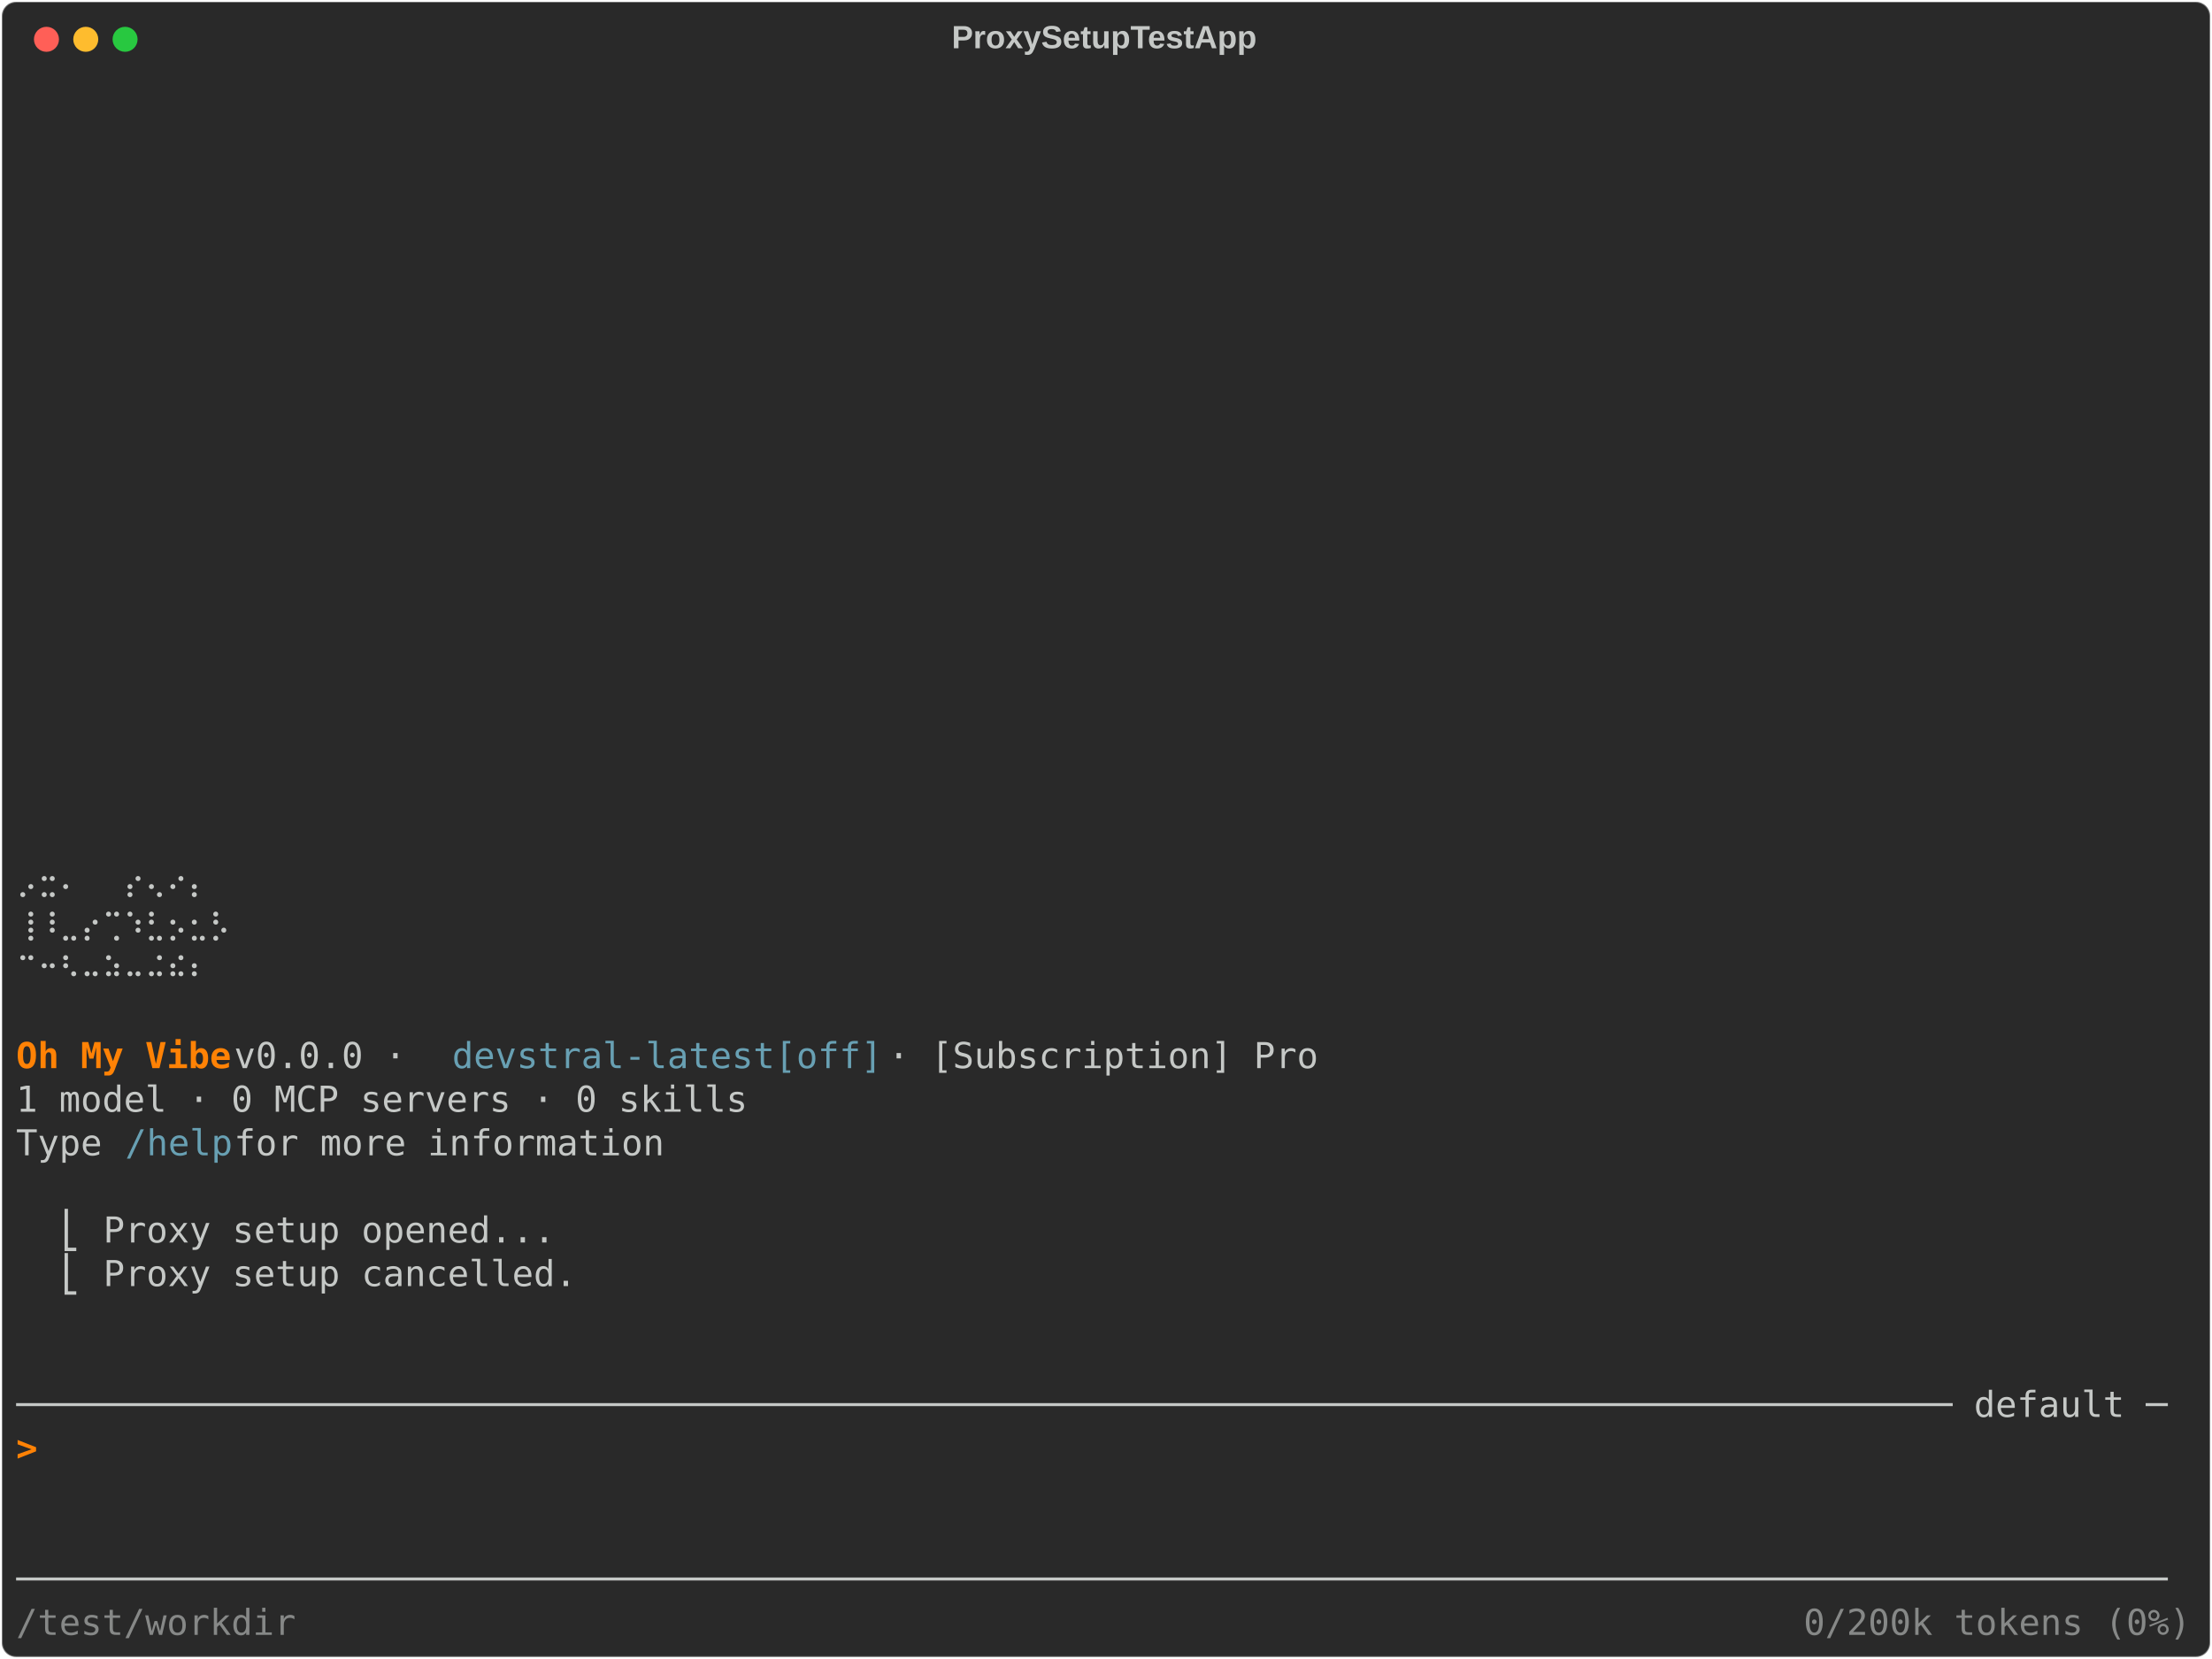
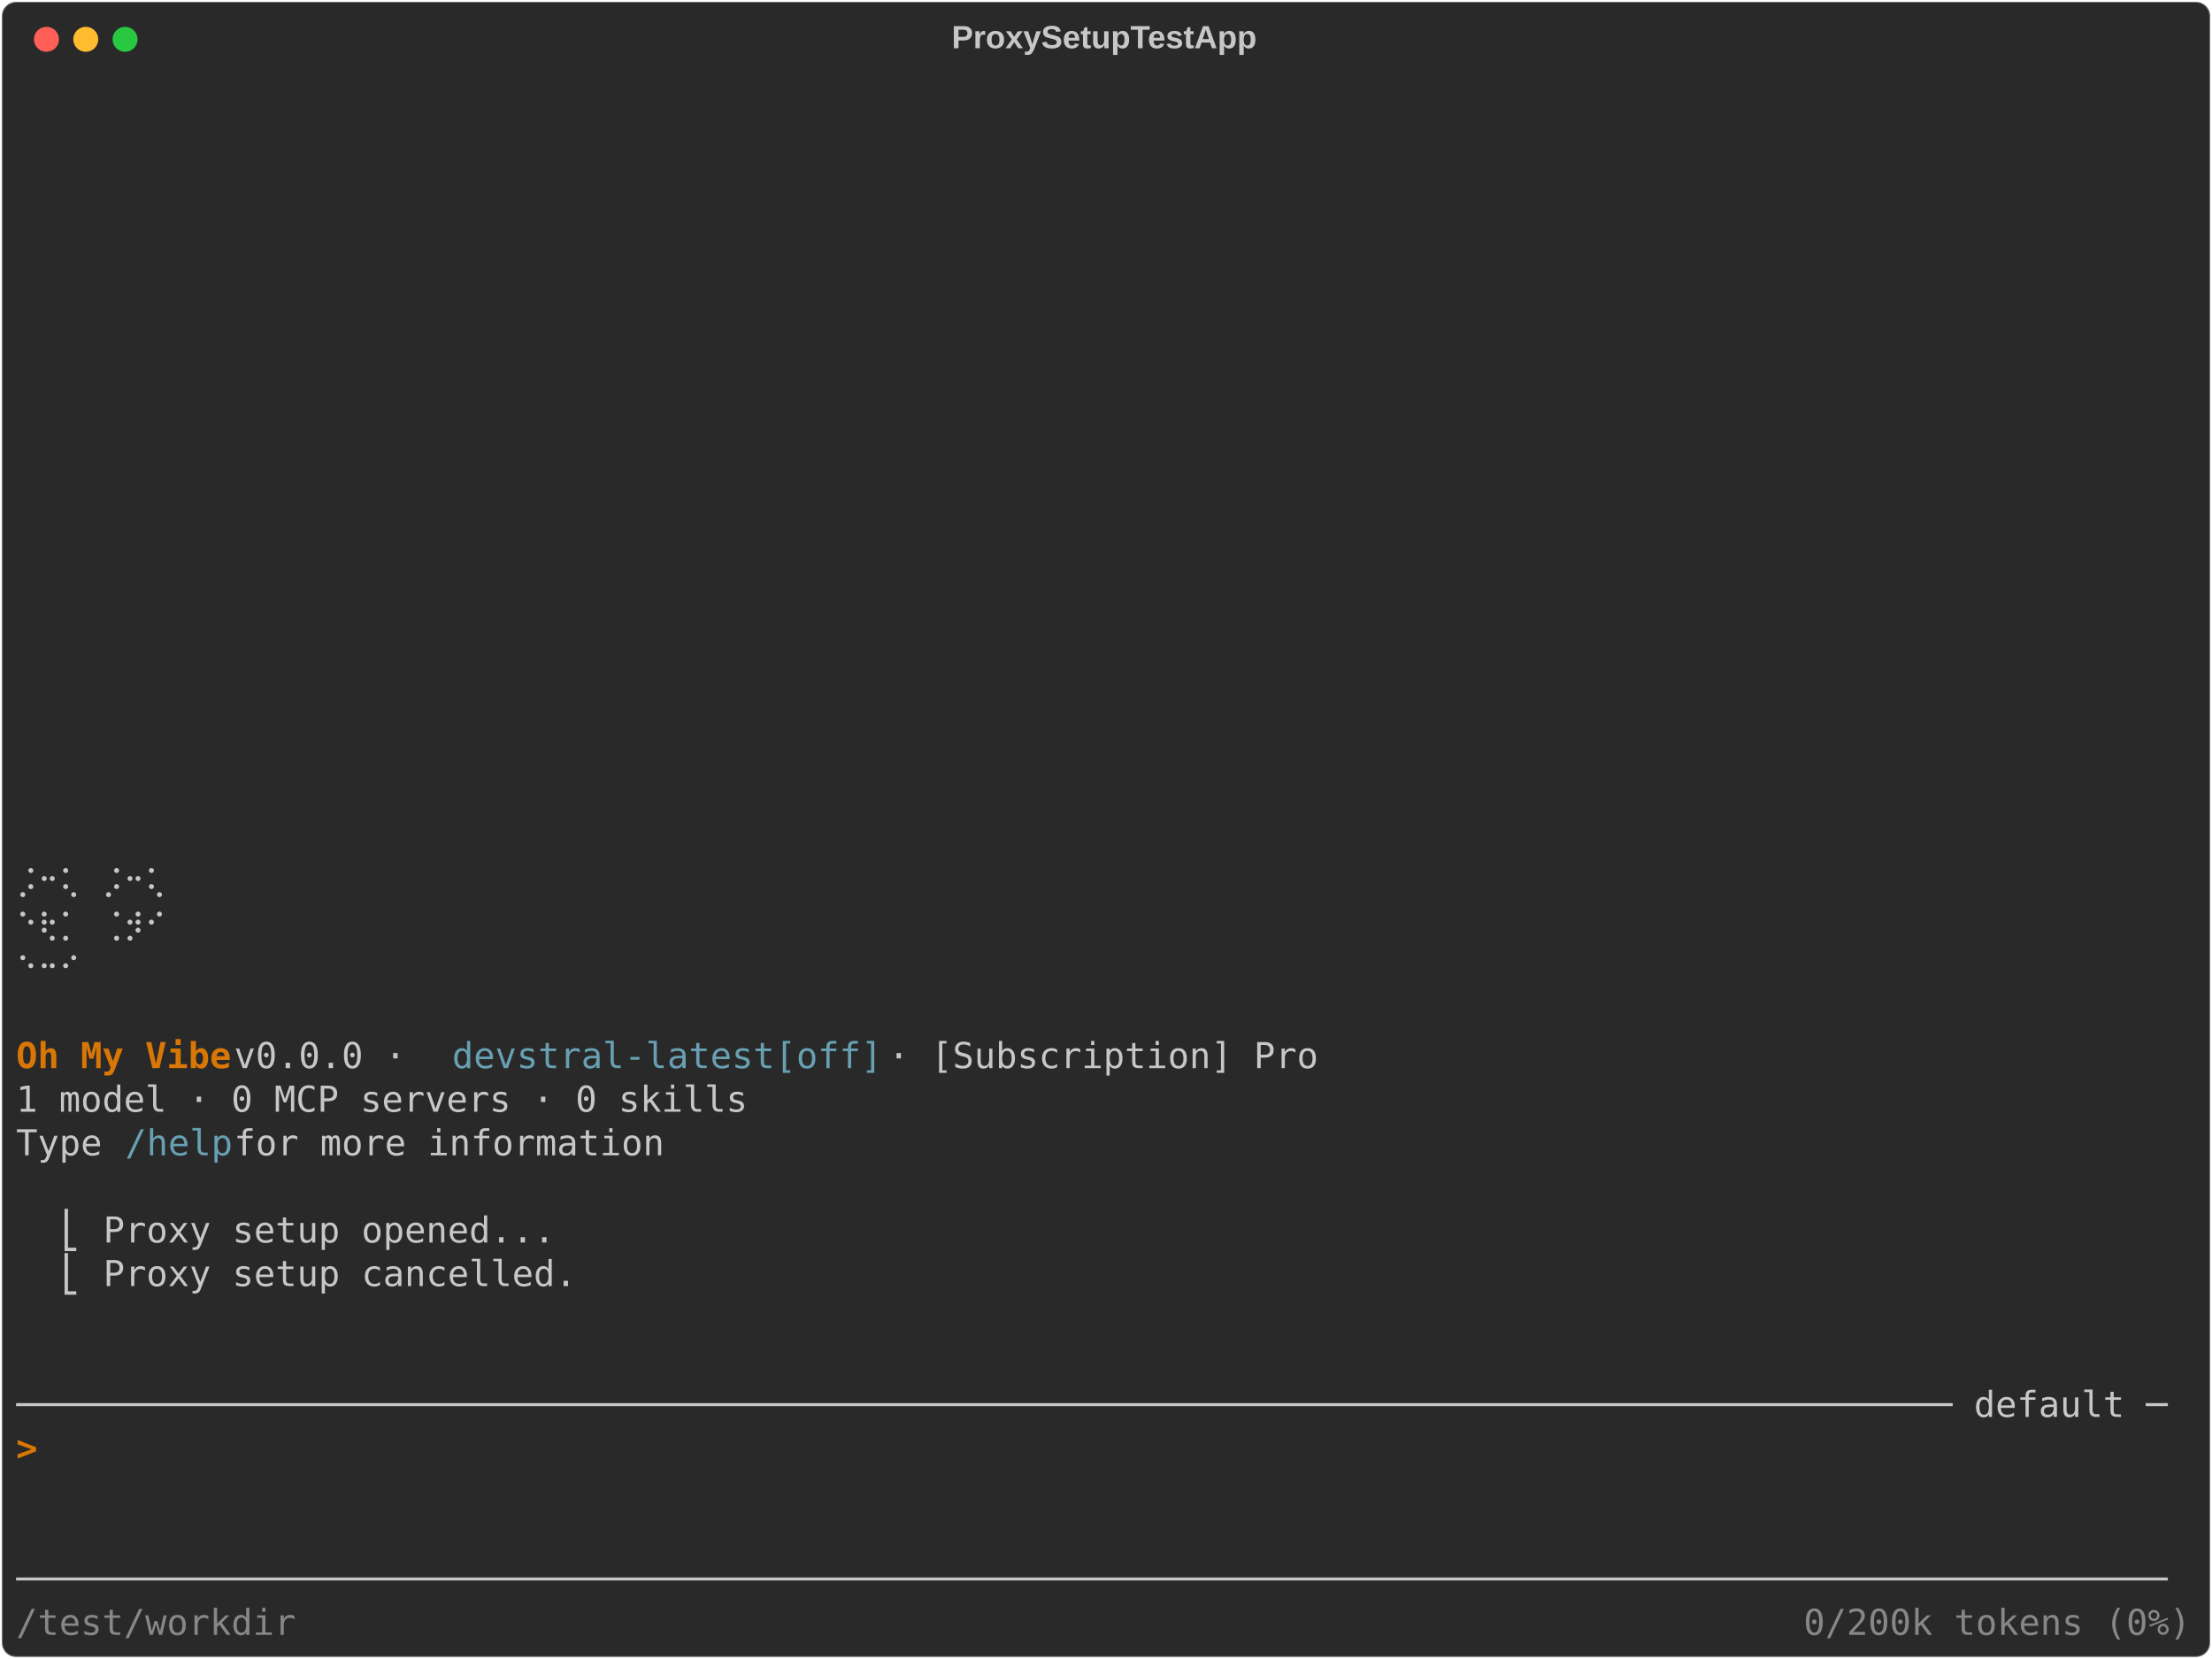
<svg xmlns="http://www.w3.org/2000/svg" class="rich-terminal" viewBox="0 0 1238 928.4">
  <style>

    @font-face {
        font-family: "Fira Code";
        src: local("FiraCode-Regular"),
                url("https://cdnjs.cloudflare.com/ajax/libs/firacode/6.2.0/woff2/FiraCode-Regular.woff2") format("woff2"),
                url("https://cdnjs.cloudflare.com/ajax/libs/firacode/6.2.0/woff/FiraCode-Regular.woff") format("woff");
        font-style: normal;
        font-weight: 400;
    }
    @font-face {
        font-family: "Fira Code";
        src: local("FiraCode-Bold"),
                url("https://cdnjs.cloudflare.com/ajax/libs/firacode/6.2.0/woff2/FiraCode-Bold.woff2") format("woff2"),
                url("https://cdnjs.cloudflare.com/ajax/libs/firacode/6.2.0/woff/FiraCode-Bold.woff") format("woff");
        font-style: bold;
        font-weight: 700;
    }

    .terminal-matrix {
        font-family: Fira Code, monospace;
        font-size: 20px;
        line-height: 24.4px;
        font-variant-east-asian: full-width;
    }

    .terminal-title {
        font-size: 18px;
        font-weight: bold;
        font-family: arial;
    }

    .terminal-r1 { fill: #c5c8c6 }
- .terminal-r2 { fill: #ff8205;font-weight: bold }
+ .terminal-r2 { fill: #d97706;font-weight: bold }
.terminal-r3 { fill: #68a0b3 }
.terminal-r4 { fill: #868887 }
    </style>
  <defs>
    <clipPath id="terminal-clip-terminal">
      <rect x="0" y="0" width="1219.0" height="877.4" />
    </clipPath>
    <clipPath id="terminal-line-0">
      <rect x="0" y="1.5" width="1220" height="24.65" />
    </clipPath>
    <clipPath id="terminal-line-1">
      <rect x="0" y="25.9" width="1220" height="24.65" />
    </clipPath>
    <clipPath id="terminal-line-2">
      <rect x="0" y="50.3" width="1220" height="24.65" />
    </clipPath>
    <clipPath id="terminal-line-3">
      <rect x="0" y="74.7" width="1220" height="24.65" />
    </clipPath>
    <clipPath id="terminal-line-4">
      <rect x="0" y="99.1" width="1220" height="24.65" />
    </clipPath>
    <clipPath id="terminal-line-5">
      <rect x="0" y="123.5" width="1220" height="24.65" />
    </clipPath>
    <clipPath id="terminal-line-6">
      <rect x="0" y="147.9" width="1220" height="24.65" />
    </clipPath>
    <clipPath id="terminal-line-7">
      <rect x="0" y="172.3" width="1220" height="24.65" />
    </clipPath>
    <clipPath id="terminal-line-8">
      <rect x="0" y="196.7" width="1220" height="24.65" />
    </clipPath>
    <clipPath id="terminal-line-9">
      <rect x="0" y="221.1" width="1220" height="24.65" />
    </clipPath>
    <clipPath id="terminal-line-10">
      <rect x="0" y="245.5" width="1220" height="24.65" />
    </clipPath>
    <clipPath id="terminal-line-11">
      <rect x="0" y="269.9" width="1220" height="24.65" />
    </clipPath>
    <clipPath id="terminal-line-12">
      <rect x="0" y="294.3" width="1220" height="24.65" />
    </clipPath>
    <clipPath id="terminal-line-13">
      <rect x="0" y="318.7" width="1220" height="24.65" />
    </clipPath>
    <clipPath id="terminal-line-14">
      <rect x="0" y="343.1" width="1220" height="24.65" />
    </clipPath>
    <clipPath id="terminal-line-15">
      <rect x="0" y="367.5" width="1220" height="24.65" />
    </clipPath>
    <clipPath id="terminal-line-16">
      <rect x="0" y="391.9" width="1220" height="24.65" />
    </clipPath>
    <clipPath id="terminal-line-17">
      <rect x="0" y="416.3" width="1220" height="24.65" />
    </clipPath>
    <clipPath id="terminal-line-18">
      <rect x="0" y="440.7" width="1220" height="24.65" />
    </clipPath>
    <clipPath id="terminal-line-19">
      <rect x="0" y="465.1" width="1220" height="24.65" />
    </clipPath>
    <clipPath id="terminal-line-20">
      <rect x="0" y="489.5" width="1220" height="24.65" />
    </clipPath>
    <clipPath id="terminal-line-21">
      <rect x="0" y="513.9" width="1220" height="24.65" />
    </clipPath>
    <clipPath id="terminal-line-22">
      <rect x="0" y="538.3" width="1220" height="24.65" />
    </clipPath>
    <clipPath id="terminal-line-23">
      <rect x="0" y="562.7" width="1220" height="24.65" />
    </clipPath>
    <clipPath id="terminal-line-24">
      <rect x="0" y="587.1" width="1220" height="24.65" />
    </clipPath>
    <clipPath id="terminal-line-25">
      <rect x="0" y="611.5" width="1220" height="24.65" />
    </clipPath>
    <clipPath id="terminal-line-26">
      <rect x="0" y="635.9" width="1220" height="24.65" />
    </clipPath>
    <clipPath id="terminal-line-27">
      <rect x="0" y="660.3" width="1220" height="24.65" />
    </clipPath>
    <clipPath id="terminal-line-28">
      <rect x="0" y="684.7" width="1220" height="24.65" />
    </clipPath>
    <clipPath id="terminal-line-29">
      <rect x="0" y="709.1" width="1220" height="24.65" />
    </clipPath>
    <clipPath id="terminal-line-30">
      <rect x="0" y="733.5" width="1220" height="24.65" />
    </clipPath>
    <clipPath id="terminal-line-31">
      <rect x="0" y="757.9" width="1220" height="24.65" />
    </clipPath>
    <clipPath id="terminal-line-32">
      <rect x="0" y="782.3" width="1220" height="24.65" />
    </clipPath>
    <clipPath id="terminal-line-33">
      <rect x="0" y="806.7" width="1220" height="24.65" />
    </clipPath>
    <clipPath id="terminal-line-34">
      <rect x="0" y="831.1" width="1220" height="24.65" />
    </clipPath>
  </defs>
  <rect fill="#292929" stroke="rgba(255,255,255,0.35)" stroke-width="1" x="1" y="1" width="1236" height="926.4" rx="8" />
  <text class="terminal-title" fill="#c5c8c6" text-anchor="middle" x="618" y="27">ProxySetupTestApp</text>
  <g transform="translate(26,22)">
    <circle cx="0" cy="0" r="7" fill="#ff5f57" />
    <circle cx="22" cy="0" r="7" fill="#febc2e" />
    <circle cx="44" cy="0" r="7" fill="#28c840" />
  </g>
  <g transform="translate(9, 41)" clip-path="url(#terminal-clip-terminal)">
    <g class="terminal-matrix">
      <text class="terminal-r1" x="1220" y="20" textLength="12.2" clip-path="url(#terminal-line-0)">
</text>
      <text class="terminal-r1" x="1220" y="44.4" textLength="12.2" clip-path="url(#terminal-line-1)">
</text>
      <text class="terminal-r1" x="1220" y="68.8" textLength="12.2" clip-path="url(#terminal-line-2)">
</text>
      <text class="terminal-r1" x="1220" y="93.2" textLength="12.2" clip-path="url(#terminal-line-3)">
</text>
      <text class="terminal-r1" x="1220" y="117.6" textLength="12.2" clip-path="url(#terminal-line-4)">
</text>
      <text class="terminal-r1" x="1220" y="142" textLength="12.2" clip-path="url(#terminal-line-5)">
</text>
      <text class="terminal-r1" x="1220" y="166.4" textLength="12.2" clip-path="url(#terminal-line-6)">
</text>
      <text class="terminal-r1" x="1220" y="190.8" textLength="12.2" clip-path="url(#terminal-line-7)">
</text>
      <text class="terminal-r1" x="1220" y="215.2" textLength="12.2" clip-path="url(#terminal-line-8)">
</text>
      <text class="terminal-r1" x="1220" y="239.6" textLength="12.2" clip-path="url(#terminal-line-9)">
</text>
      <text class="terminal-r1" x="1220" y="264" textLength="12.2" clip-path="url(#terminal-line-10)">
</text>
      <text class="terminal-r1" x="1220" y="288.4" textLength="12.2" clip-path="url(#terminal-line-11)">
</text>
      <text class="terminal-r1" x="1220" y="312.8" textLength="12.2" clip-path="url(#terminal-line-12)">
</text>
      <text class="terminal-r1" x="1220" y="337.2" textLength="12.2" clip-path="url(#terminal-line-13)">
</text>
      <text class="terminal-r1" x="1220" y="361.6" textLength="12.2" clip-path="url(#terminal-line-14)">
</text>
      <text class="terminal-r1" x="1220" y="386" textLength="12.2" clip-path="url(#terminal-line-15)">
</text>
      <text class="terminal-r1" x="1220" y="410.4" textLength="12.2" clip-path="url(#terminal-line-16)">
</text>
      <text class="terminal-r1" x="1220" y="434.8" textLength="12.2" clip-path="url(#terminal-line-17)">
</text>
-       <text class="terminal-r1" x="0" y="459.2" textLength="134.2" clip-path="url(#terminal-line-18)">  ⡠⣒⠄  ⡔⢄⠔⡄</text>
+       <text class="terminal-r1" x="0" y="459.2" textLength="134.2" clip-path="url(#terminal-line-18)">  ⡨⠒⢅ ⡨⠒⢅  </text>
      <text class="terminal-r1" x="1220" y="459.2" textLength="12.2" clip-path="url(#terminal-line-18)">
</text>
-       <text class="terminal-r1" x="0" y="483.6" textLength="134.2" clip-path="url(#terminal-line-19)"> ⢸⠸⣀⡔⢉⠱⣃⡢⣂⡣</text>
+       <text class="terminal-r1" x="0" y="483.6" textLength="134.2" clip-path="url(#terminal-line-19)">  ⠑⢗⡁ ⢈⡺⠊  </text>
      <text class="terminal-r1" x="1220" y="483.6" textLength="12.2" clip-path="url(#terminal-line-19)">
</text>
-       <text class="terminal-r1" x="0" y="508" textLength="134.2" clip-path="url(#terminal-line-20)">  ⠉⠒⠣⠤⠵⠤⠬⠮⠆</text>
+       <text class="terminal-r1" x="0" y="508" textLength="134.2" clip-path="url(#terminal-line-20)">    ⠑⠒⠊    </text>
      <text class="terminal-r1" x="1220" y="508" textLength="12.2" clip-path="url(#terminal-line-20)">
</text>
      <text class="terminal-r1" x="1220" y="532.4" textLength="12.2" clip-path="url(#terminal-line-21)">
</text>
      <text class="terminal-r2" x="0" y="556.8" textLength="122" clip-path="url(#terminal-line-22)">Oh My Vibe</text>
      <text class="terminal-r1" x="122" y="556.8" textLength="122" clip-path="url(#terminal-line-22)"> v0.0.0 · </text>
      <text class="terminal-r3" x="244" y="556.8" textLength="244" clip-path="url(#terminal-line-22)">devstral-latest[off]</text>
      <text class="terminal-r1" x="488" y="556.8" textLength="256.2" clip-path="url(#terminal-line-22)"> · [Subscription] Pro</text>
      <text class="terminal-r1" x="1220" y="556.8" textLength="12.2" clip-path="url(#terminal-line-22)">
</text>
      <text class="terminal-r1" x="0" y="581.2" textLength="414.8" clip-path="url(#terminal-line-23)">1 model · 0 MCP servers · 0 skills</text>
      <text class="terminal-r1" x="1220" y="581.2" textLength="12.2" clip-path="url(#terminal-line-23)">
</text>
      <text class="terminal-r1" x="0" y="605.6" textLength="61" clip-path="url(#terminal-line-24)">Type </text>
      <text class="terminal-r3" x="61" y="605.6" textLength="61" clip-path="url(#terminal-line-24)">/help</text>
      <text class="terminal-r1" x="122" y="605.6" textLength="256.2" clip-path="url(#terminal-line-24)"> for more information</text>
      <text class="terminal-r1" x="1220" y="605.6" textLength="12.2" clip-path="url(#terminal-line-24)">
</text>
      <text class="terminal-r1" x="1220" y="630" textLength="12.2" clip-path="url(#terminal-line-25)">
</text>
      <text class="terminal-r1" x="24.4" y="654.4" textLength="12.2" clip-path="url(#terminal-line-26)">⎣</text>
      <text class="terminal-r1" x="48.8" y="654.4" textLength="256.2" clip-path="url(#terminal-line-26)">Proxy setup opened...</text>
      <text class="terminal-r1" x="1220" y="654.4" textLength="12.2" clip-path="url(#terminal-line-26)">
</text>
      <text class="terminal-r1" x="24.4" y="678.8" textLength="12.2" clip-path="url(#terminal-line-27)">⎣</text>
      <text class="terminal-r1" x="48.8" y="678.8" textLength="268.4" clip-path="url(#terminal-line-27)">Proxy setup cancelled.</text>
      <text class="terminal-r1" x="1220" y="678.8" textLength="12.2" clip-path="url(#terminal-line-27)">
</text>
      <text class="terminal-r1" x="1220" y="703.2" textLength="12.2" clip-path="url(#terminal-line-28)">
</text>
      <text class="terminal-r1" x="1220" y="727.6" textLength="12.2" clip-path="url(#terminal-line-29)">
</text>
      <text class="terminal-r1" x="0" y="752" textLength="1220" clip-path="url(#terminal-line-30)">────────────────────────────────────────────────────────────────────────────────────────── default ─</text>
      <text class="terminal-r1" x="1220" y="752" textLength="12.2" clip-path="url(#terminal-line-30)">
</text>
      <text class="terminal-r2" x="0" y="776.4" textLength="12.2" clip-path="url(#terminal-line-31)">&gt;</text>
      <text class="terminal-r1" x="1220" y="776.4" textLength="12.2" clip-path="url(#terminal-line-31)">
</text>
      <text class="terminal-r1" x="1220" y="800.8" textLength="12.2" clip-path="url(#terminal-line-32)">
</text>
      <text class="terminal-r1" x="1220" y="825.2" textLength="12.2" clip-path="url(#terminal-line-33)">
</text>
      <text class="terminal-r1" x="0" y="849.6" textLength="1220" clip-path="url(#terminal-line-34)">────────────────────────────────────────────────────────────────────────────────────────────────────</text>
      <text class="terminal-r1" x="1220" y="849.6" textLength="12.2" clip-path="url(#terminal-line-34)">
</text>
      <text class="terminal-r4" x="0" y="874" textLength="158.6" clip-path="url(#terminal-line-35)">/test/workdir</text>
      <text class="terminal-r4" x="1000.4" y="874" textLength="219.6" clip-path="url(#terminal-line-35)">0/200k tokens (0%)</text>
    </g>
  </g>
</svg>
